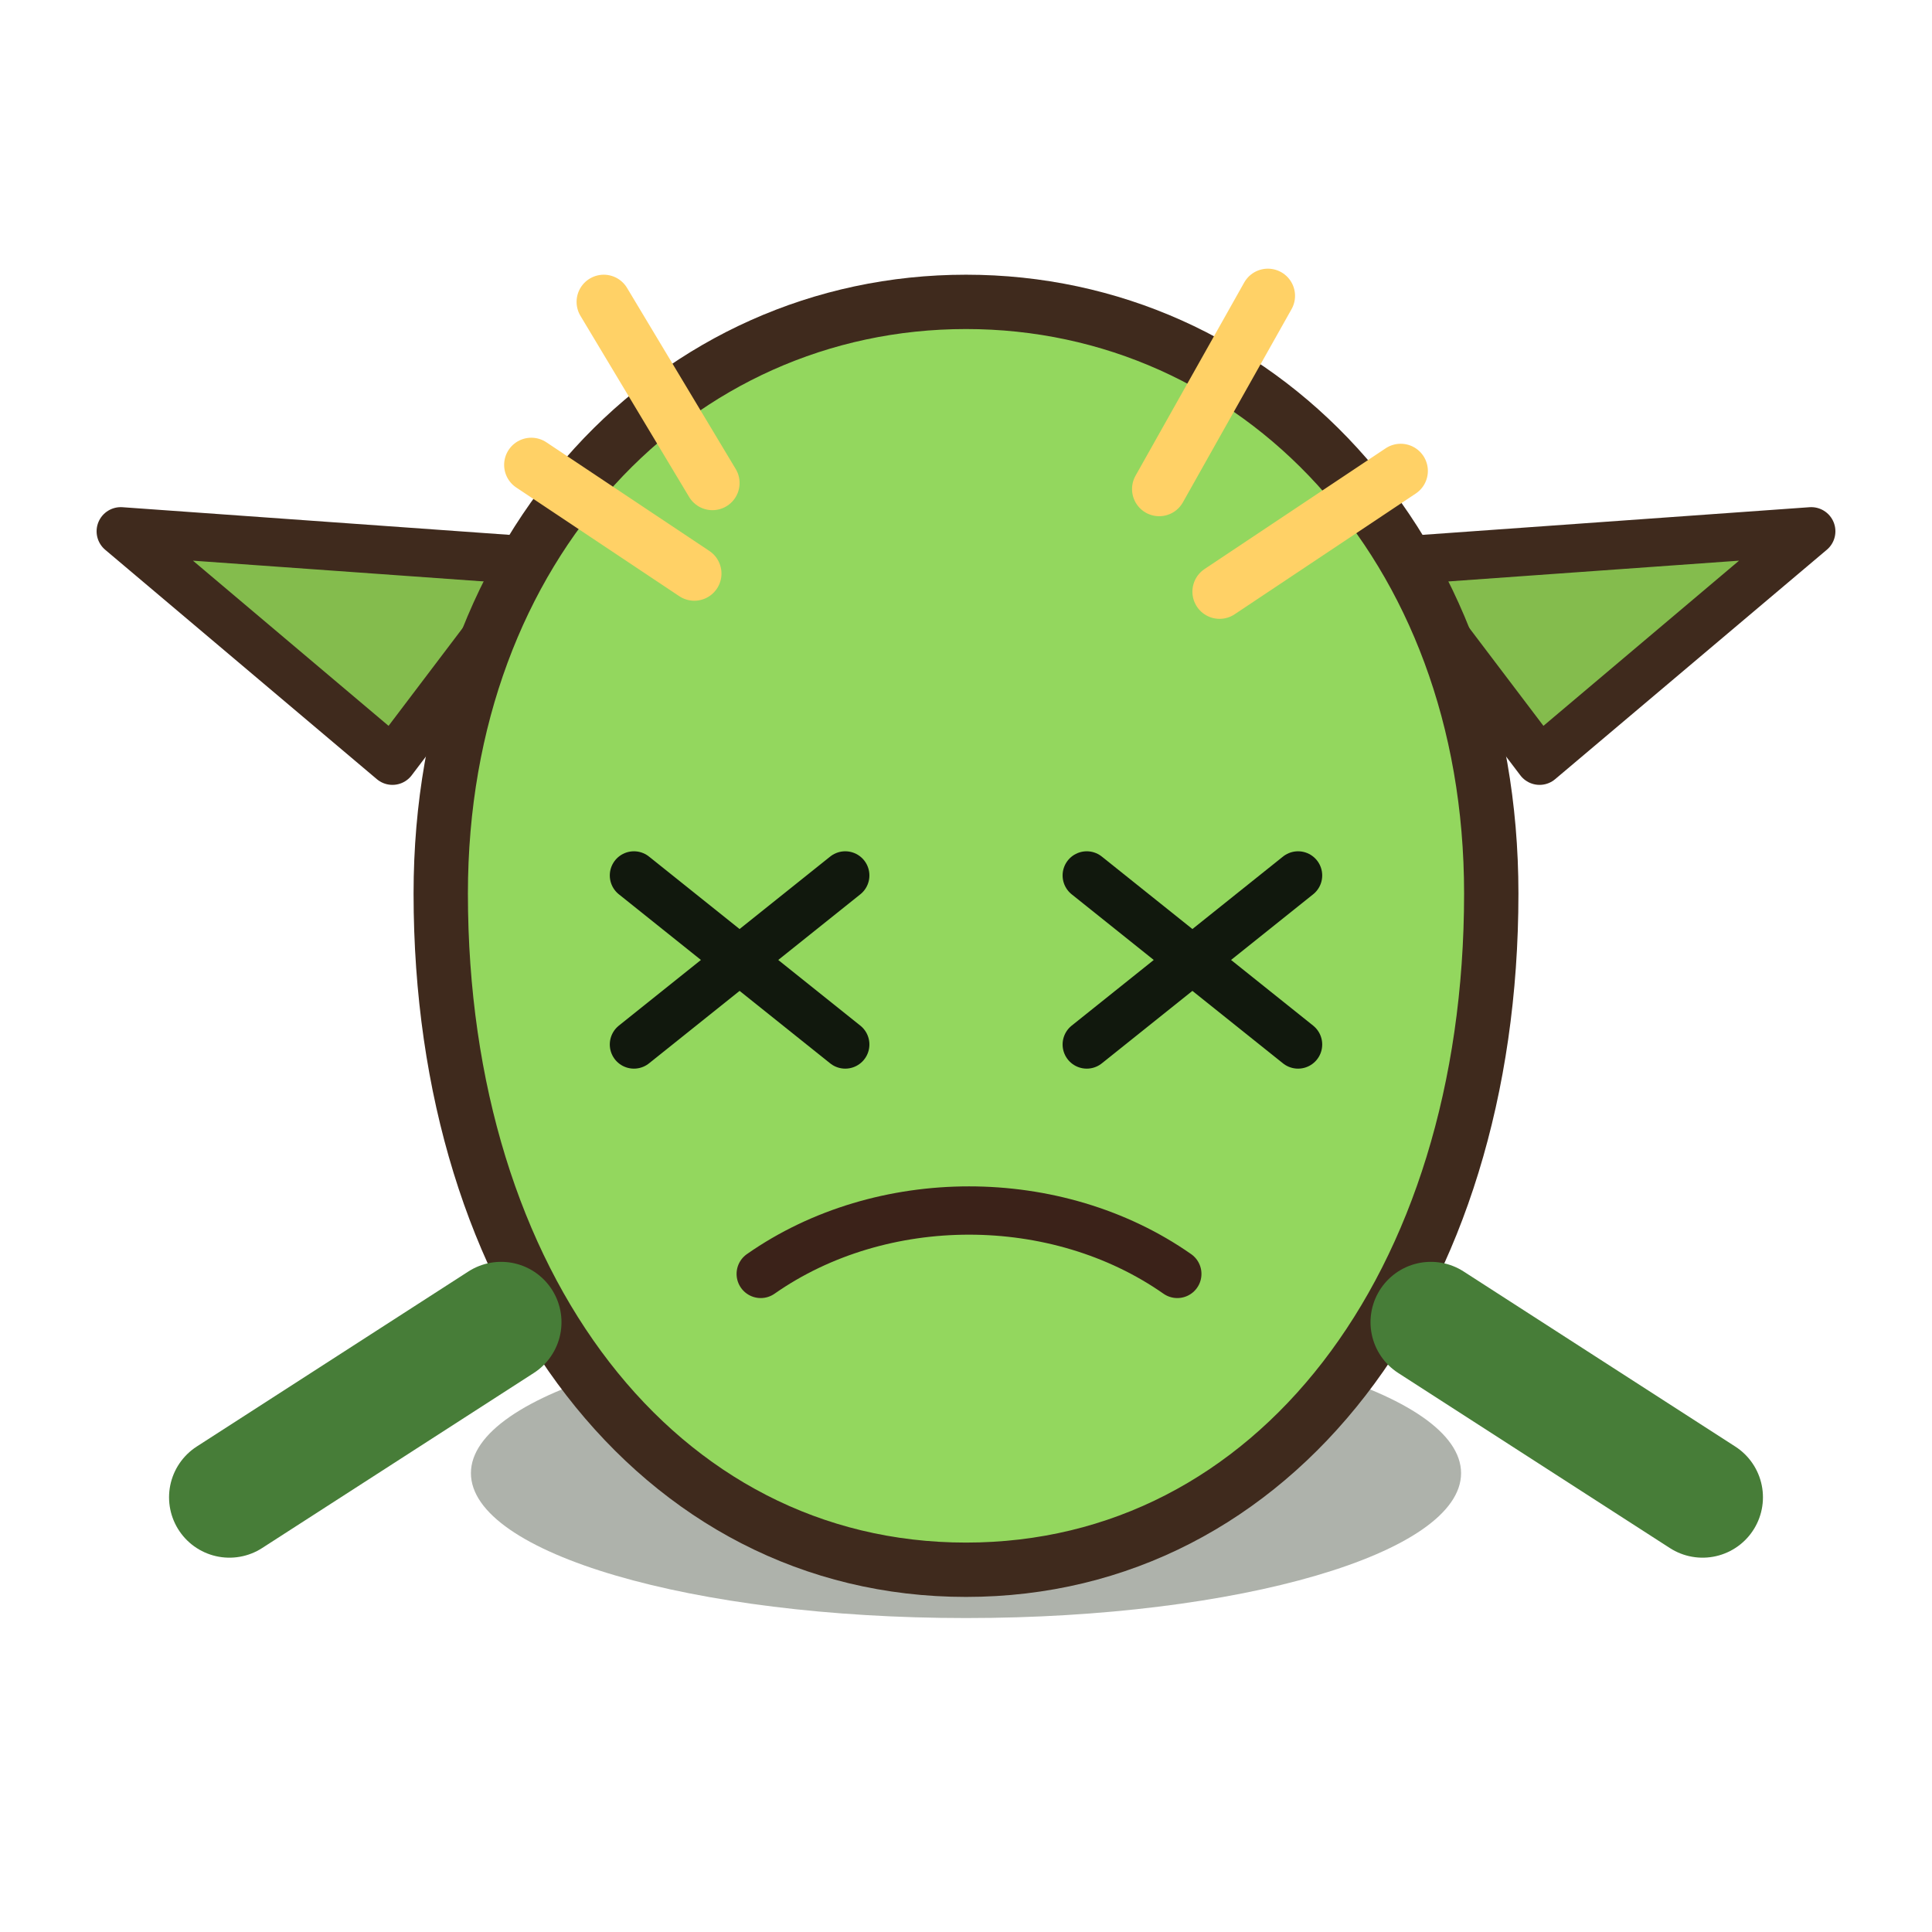
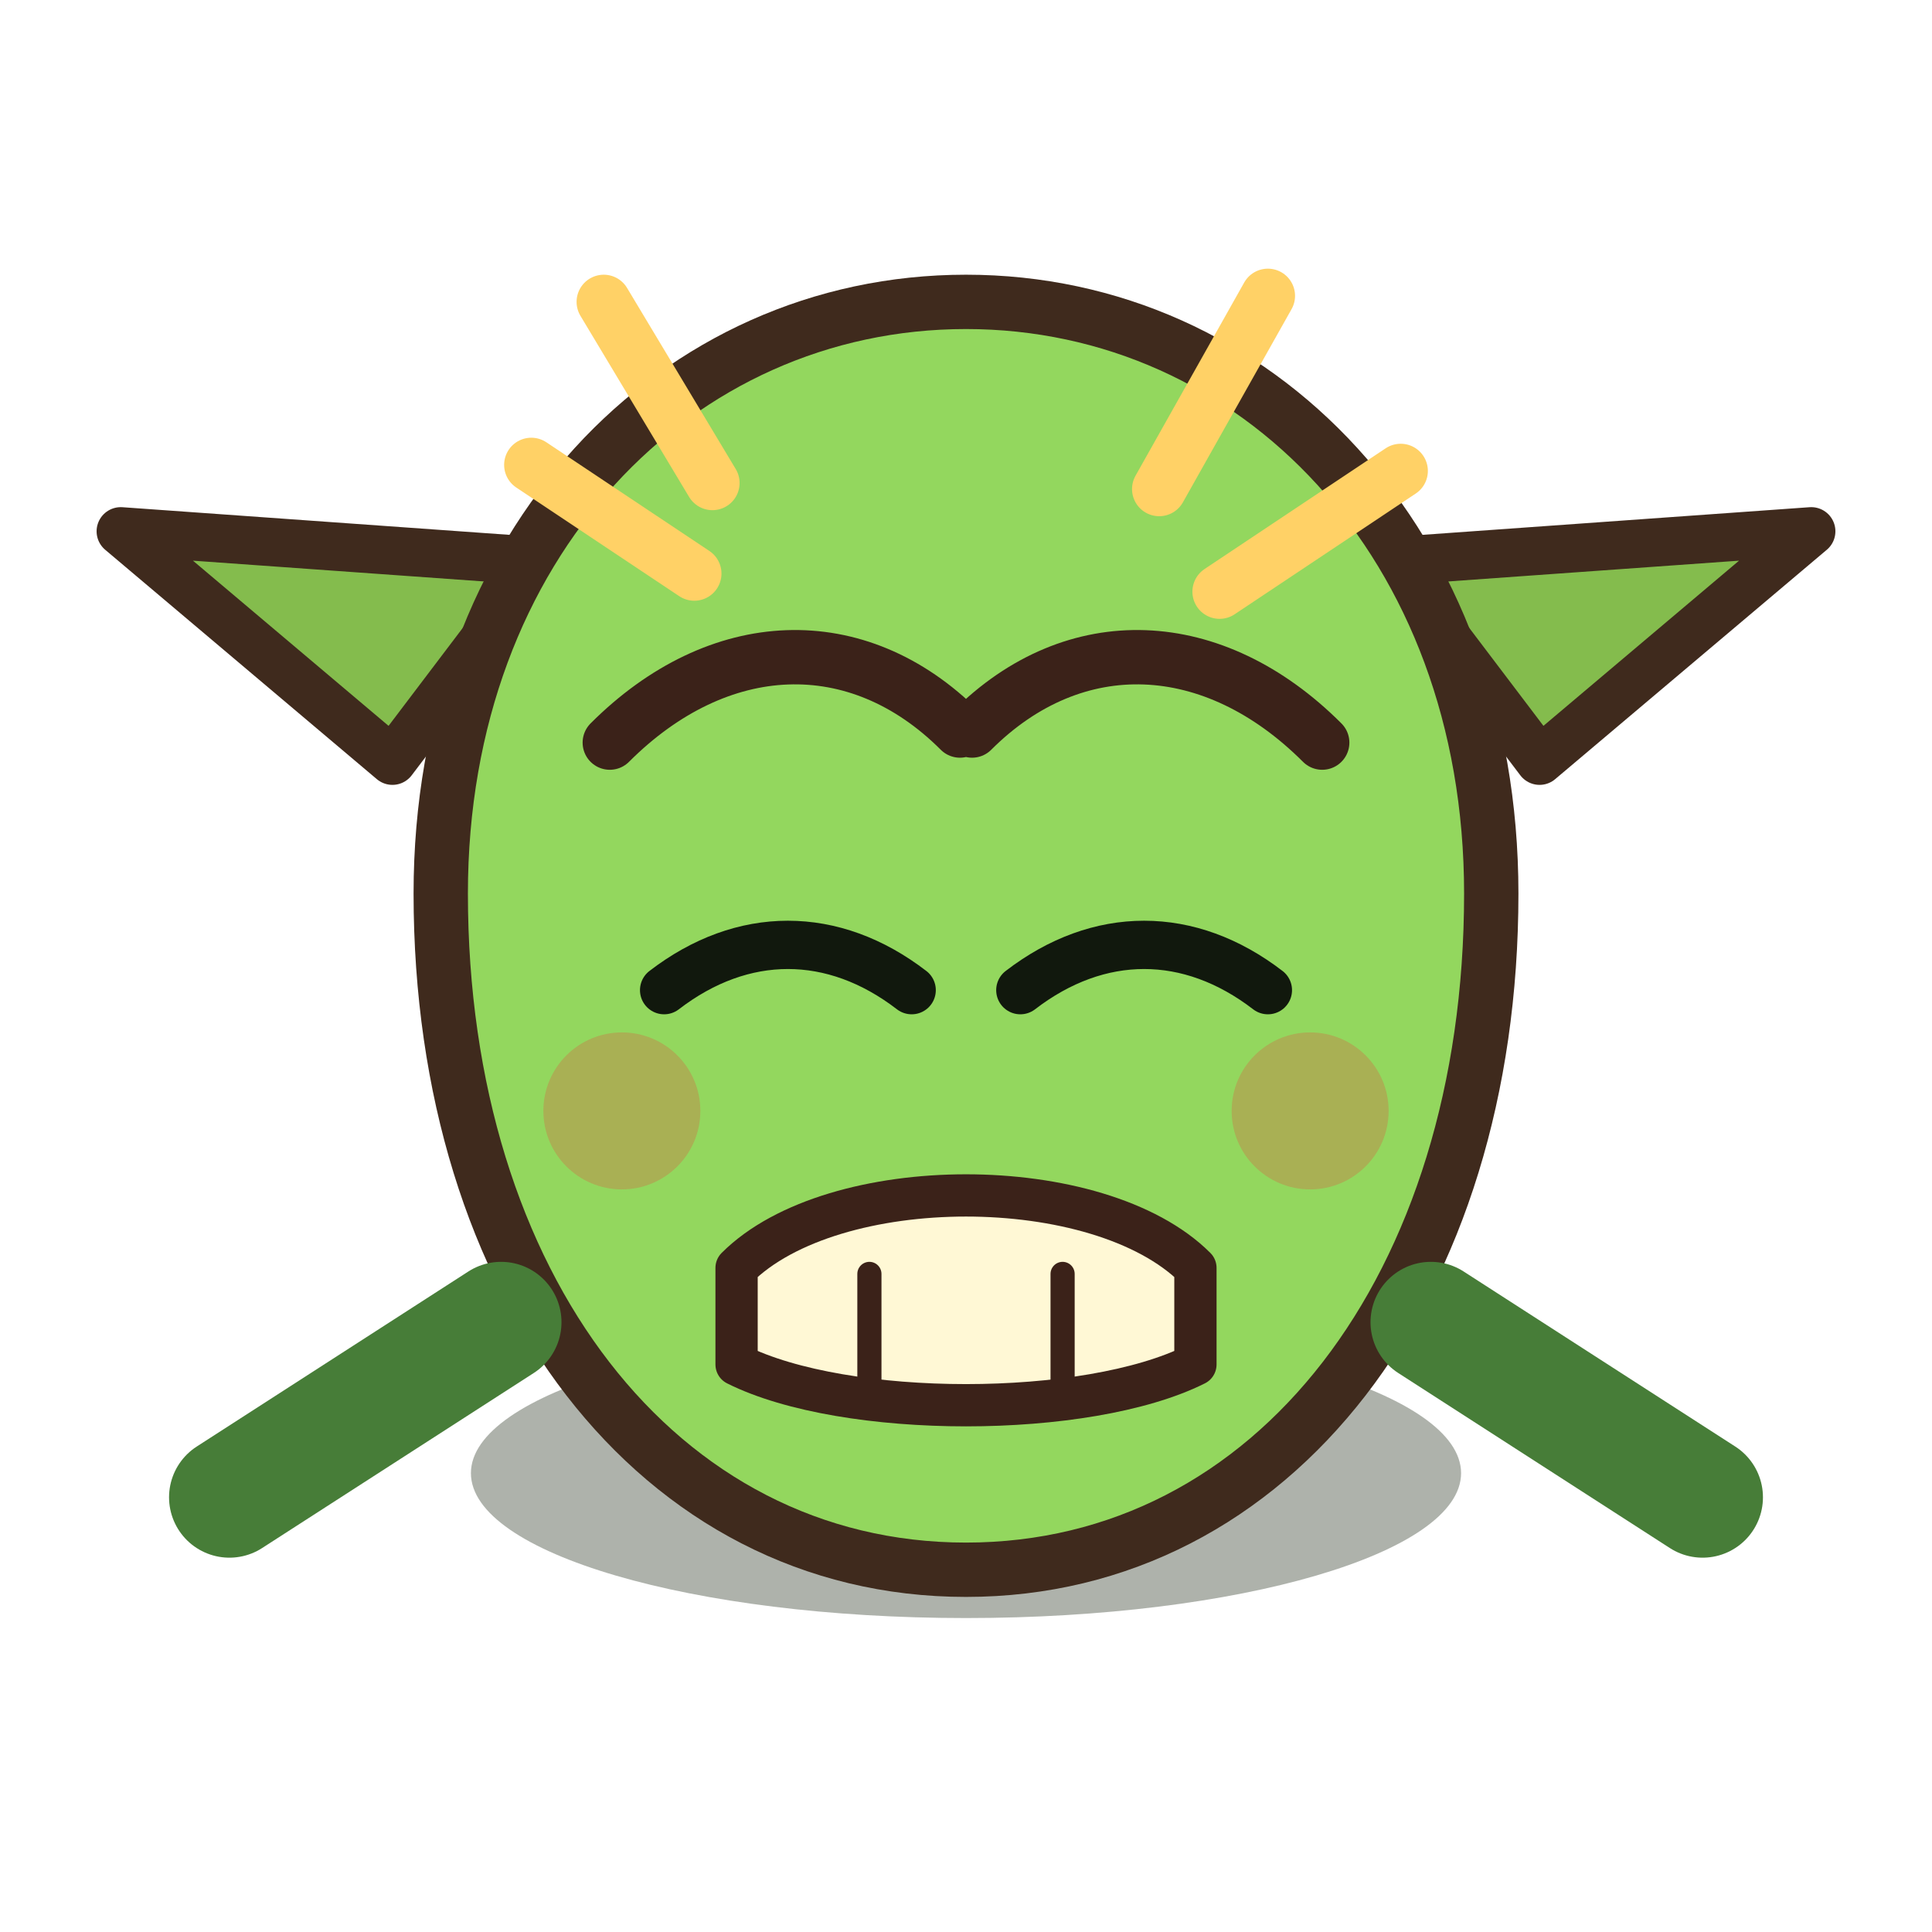
<svg xmlns="http://www.w3.org/2000/svg" viewBox="0 0 320 320">
  <ellipse cx="160" cy="244" rx="82" ry="24" fill="#17220f" opacity=".35" />
  <path d="M65 126 20 88l70 5zm190 0 45-38-70 5z" fill="#84bc4d" stroke="#3f2a1d" stroke-width="8" stroke-linejoin="round" />
  <path d="M73 148c0-58 39-98 87-98s87 40 87 98c0 65-36 112-87 112s-87-47-87-112z" fill="#93d75e" stroke="#3f2a1d" stroke-width="9" />
  <path d="m88 77 27 18m-15-45 18 30m114-2-30 20m8-49-18 32" stroke="#ffd166" stroke-width="9" stroke-linecap="round" />
-   <path d="m105 145 35 28m0-28-35 28m75-28 35 28m0-28-35 28" stroke="#11180d" stroke-width="8" stroke-linecap="round" />
-   <path d="M126 211c20-14 49-14 69 0" fill="none" stroke="#3b2219" stroke-width="8" stroke-linecap="round" />
+   <path d="M101 123c18-18 41-19 58-2m60 2c-18-18-41-19-58-2" fill="none" stroke="#3b2219" stroke-width="9" stroke-linecap="round" />
+   <path d="M110 164c13-10 28-10 41 0m18 0c13-10 28-10 41 0" fill="none" stroke="#11180d" stroke-width="8" stroke-linecap="round" />
+   <circle cx="103" cy="184" r="13" fill="#d85b3f" opacity=".32" />
+   <circle cx="217" cy="184" r="13" fill="#d85b3f" opacity=".32" />
+   <path d="M122 210c16-16 60-16 76 0v16c-18 9-58 9-76 0z" fill="#fff8d5" stroke="#3b2219" stroke-width="7" stroke-linejoin="round" />
+   <path d="M144 211v18m32-18v18" stroke="#3b2219" stroke-width="4" stroke-linecap="round" />
  <path d="M83 219 38 248m199-29 45 29" stroke="#477d38" stroke-width="20" stroke-linecap="round" />
</svg>
